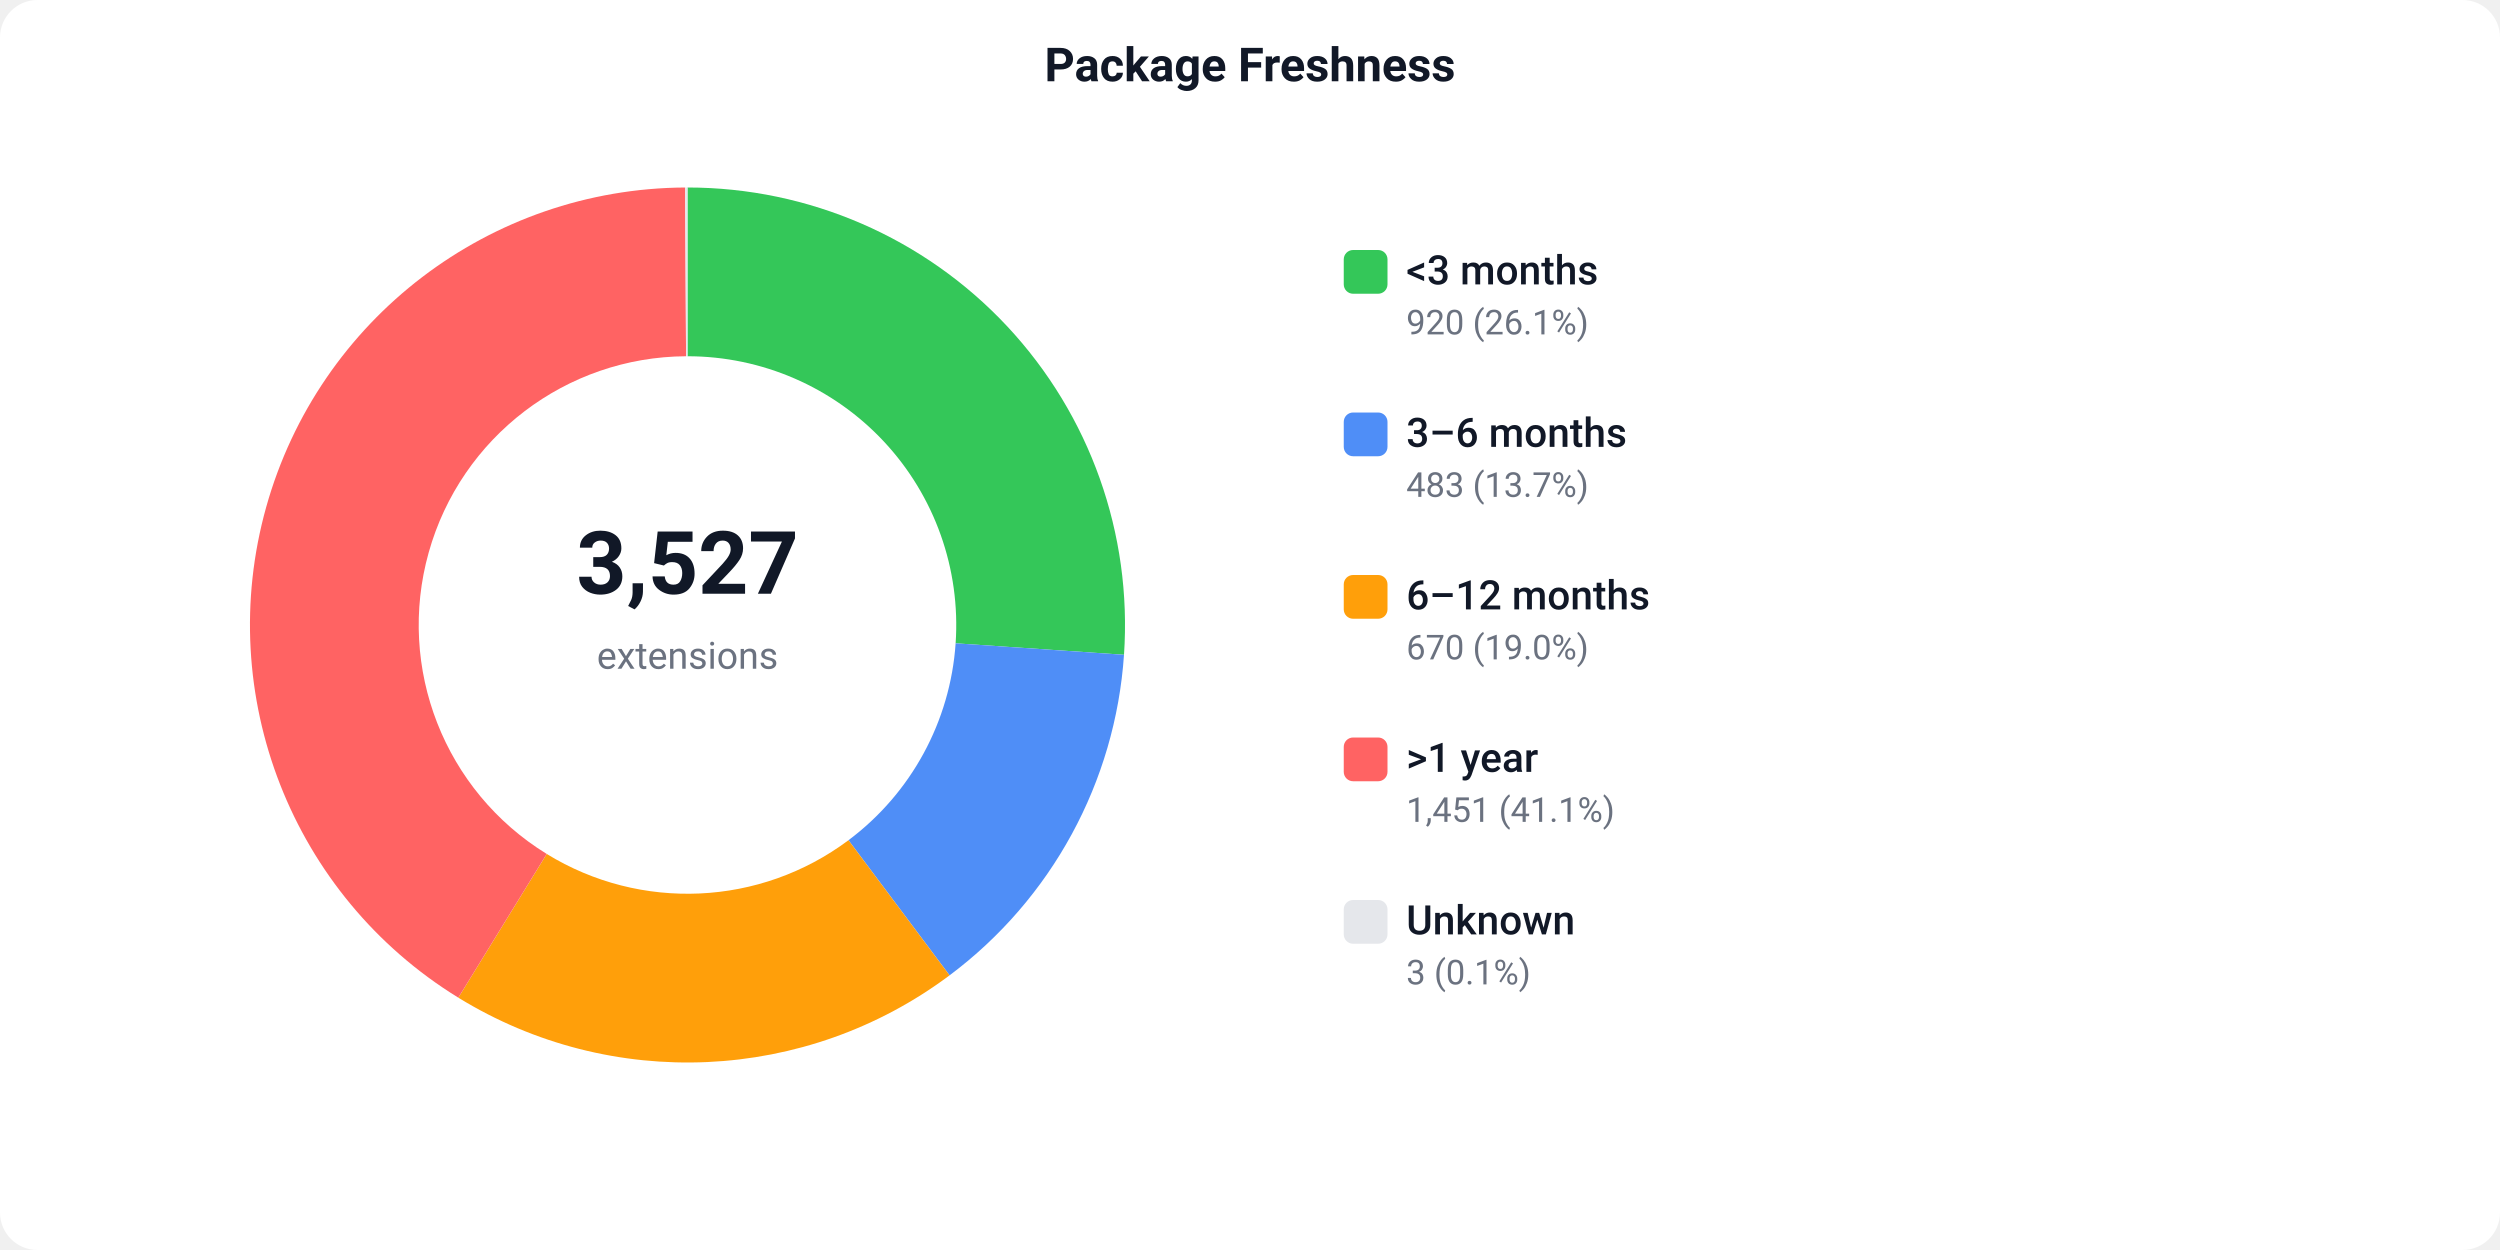
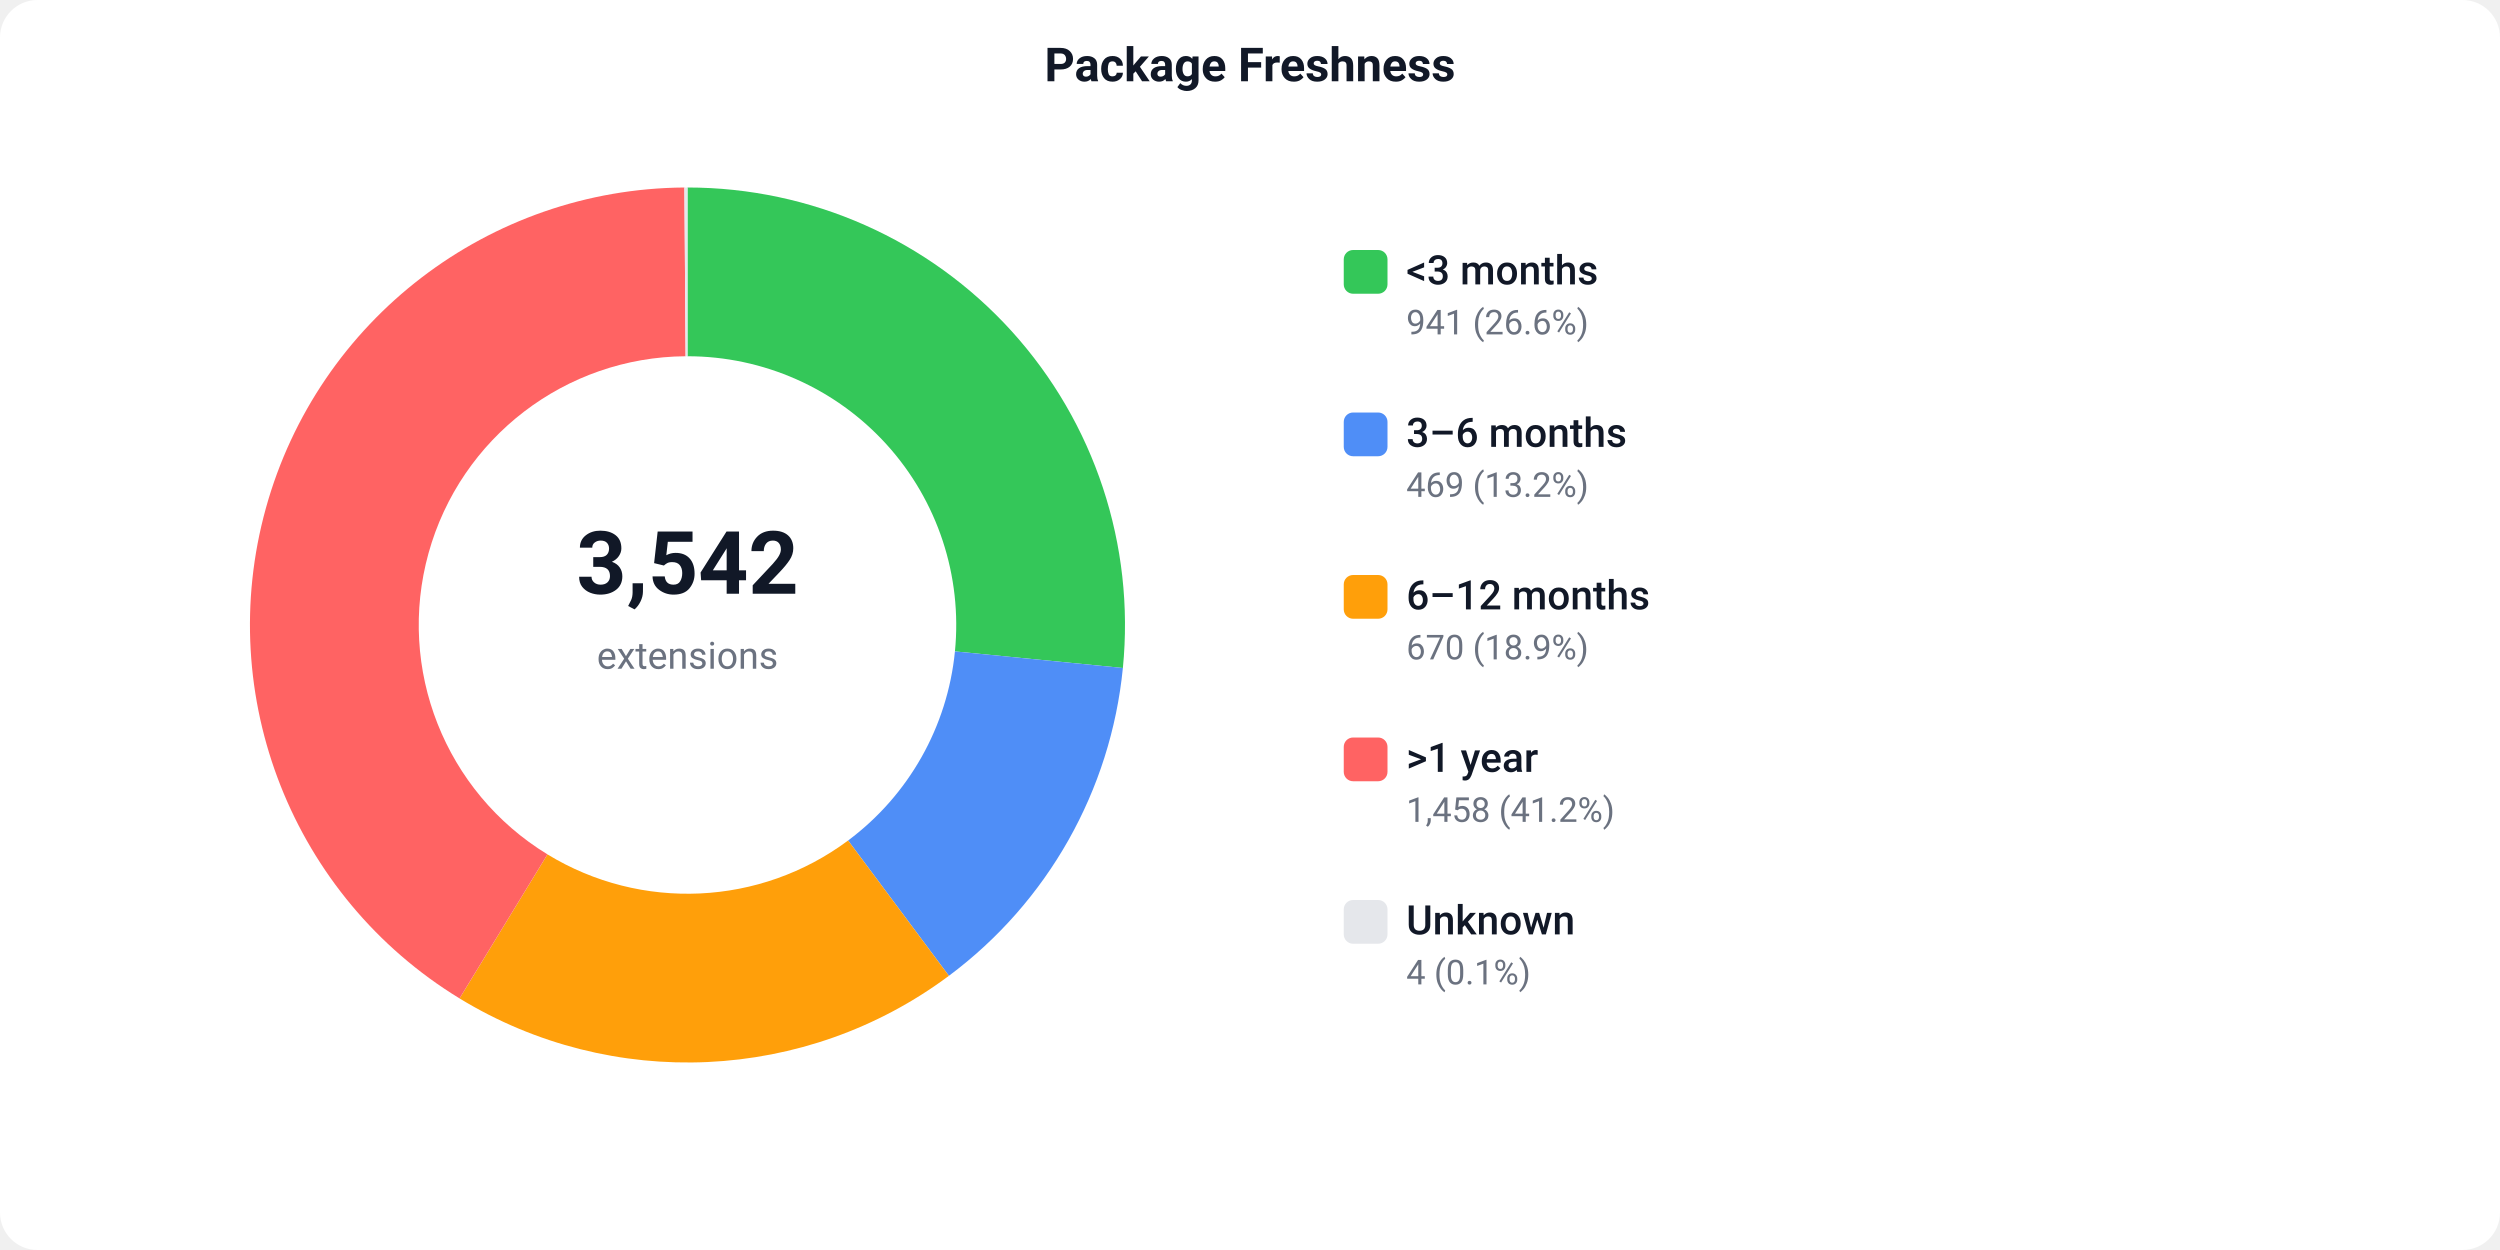
<svg xmlns="http://www.w3.org/2000/svg" width="800" height="400" viewBox="0 0 800 400">
  <defs>
    <style>text { font-family: -apple-system, BlinkMacSystemFont, 'Segoe UI', Roboto, sans-serif; }</style>
  </defs>
  <rect width="800" height="400" fill="#ffffff" rx="12" />
  <text x="400" y="26" text-anchor="middle" font-size="15" font-weight="600" fill="#111827">Package Freshness</text>
-   <path d="M 220.00 60.00 A 140 140 0 0 1 359.68 209.53 L 305.80 205.86 A 86 86 0 0 0 220.00 114.00 Z" fill="#34C759" />
-   <path d="M 359.68 209.53 A 140 140 0 0 1 303.86 312.11 L 271.51 268.87 A 86 86 0 0 0 305.80 205.86 Z" fill="#4F8EF7" />
-   <path d="M 303.86 312.11 A 140 140 0 0 1 146.66 319.25 L 174.95 273.26 A 86 86 0 0 0 271.51 268.87 Z" fill="#FF9F0A" />
-   <path d="M 146.66 319.25 A 140 140 0 0 1 219.25 60.00 L 219.54 114.00 A 86 86 0 0 0 174.95 273.26 Z" fill="#FF6363" />
-   <path d="M 219.25 60.00 A 140 140 0 0 1 220.00 60.00 L 220.00 114.00 A 86 86 0 0 0 219.54 114.00 Z" fill="#e5e7eb" />
-   <text x="220" y="190" text-anchor="middle" font-size="28" font-weight="700" fill="#111827">3,527</text>
+   <path d="M 220.00 60.00 A 140 140 0 0 1 359.32 213.76 L 305.58 208.45 A 86 86 0 0 0 220.00 114.00 Z" fill="#34C759" />
+   <path d="M 359.32 213.76 A 140 140 0 0 1 303.65 312.26 L 271.39 268.96 A 86 86 0 0 0 305.58 208.45 Z" fill="#4F8EF7" />
+   <path d="M 303.65 312.26 A 140 140 0 0 1 147.05 319.49 L 175.19 273.40 A 86 86 0 0 0 271.39 268.96 Z" fill="#FF9F0A" />
+   <path d="M 147.05 319.49 A 140 140 0 0 1 219.01 60.00 L 219.39 114.00 A 86 86 0 0 0 175.19 273.40 Z" fill="#FF6363" />
+   <path d="M 219.01 60.00 A 140 140 0 0 1 220.00 60.00 L 220.00 114.00 A 86 86 0 0 0 219.39 114.00 Z" fill="#e5e7eb" />
+   <text x="220" y="190" text-anchor="middle" font-size="28" font-weight="700" fill="#111827">3,542</text>
  <text x="220" y="214" text-anchor="middle" font-size="12" fill="#6b7280">extensions</text>
  <rect x="430" y="80" width="14" height="14" fill="#34C759" rx="3" />
  <text x="450" y="91" font-size="13" font-weight="500" fill="#111827">&lt;3 months</text>
-   <text x="450" y="107" font-size="11" fill="#6b7280">920 (26.1%)</text>
+   <text x="450" y="107" font-size="11" fill="#6b7280">941 (26.6%)</text>
  <rect x="430" y="132" width="14" height="14" fill="#4F8EF7" rx="3" />
  <text x="450" y="143" font-size="13" font-weight="500" fill="#111827">3–6 months</text>
-   <text x="450" y="159" font-size="11" fill="#6b7280">483 (13.7%)</text>
+   <text x="450" y="159" font-size="11" fill="#6b7280">469 (13.2%)</text>
  <rect x="430" y="184" width="14" height="14" fill="#FF9F0A" rx="3" />
  <text x="450" y="195" font-size="13" font-weight="500" fill="#111827">6–12 months</text>
-   <text x="450" y="211" font-size="11" fill="#6b7280">670 (19.0%)</text>
+   <text x="450" y="211" font-size="11" fill="#6b7280">670 (18.9%)</text>
  <rect x="430" y="236" width="14" height="14" fill="#FF6363" rx="3" />
  <text x="450" y="247" font-size="13" font-weight="500" fill="#111827">&gt;1 year</text>
-   <text x="450" y="263" font-size="11" fill="#6b7280">1,451 (41.1%)</text>
+   <text x="450" y="263" font-size="11" fill="#6b7280">1,458 (41.2%)</text>
  <rect x="430" y="288" width="14" height="14" fill="#e5e7eb" rx="3" />
  <text x="450" y="299" font-size="13" font-weight="500" fill="#111827">Unknown</text>
-   <text x="450" y="315" font-size="11" fill="#6b7280">3 (0.1%)</text>
+   <text x="450" y="315" font-size="11" fill="#6b7280">4 (0.1%)</text>
</svg>
